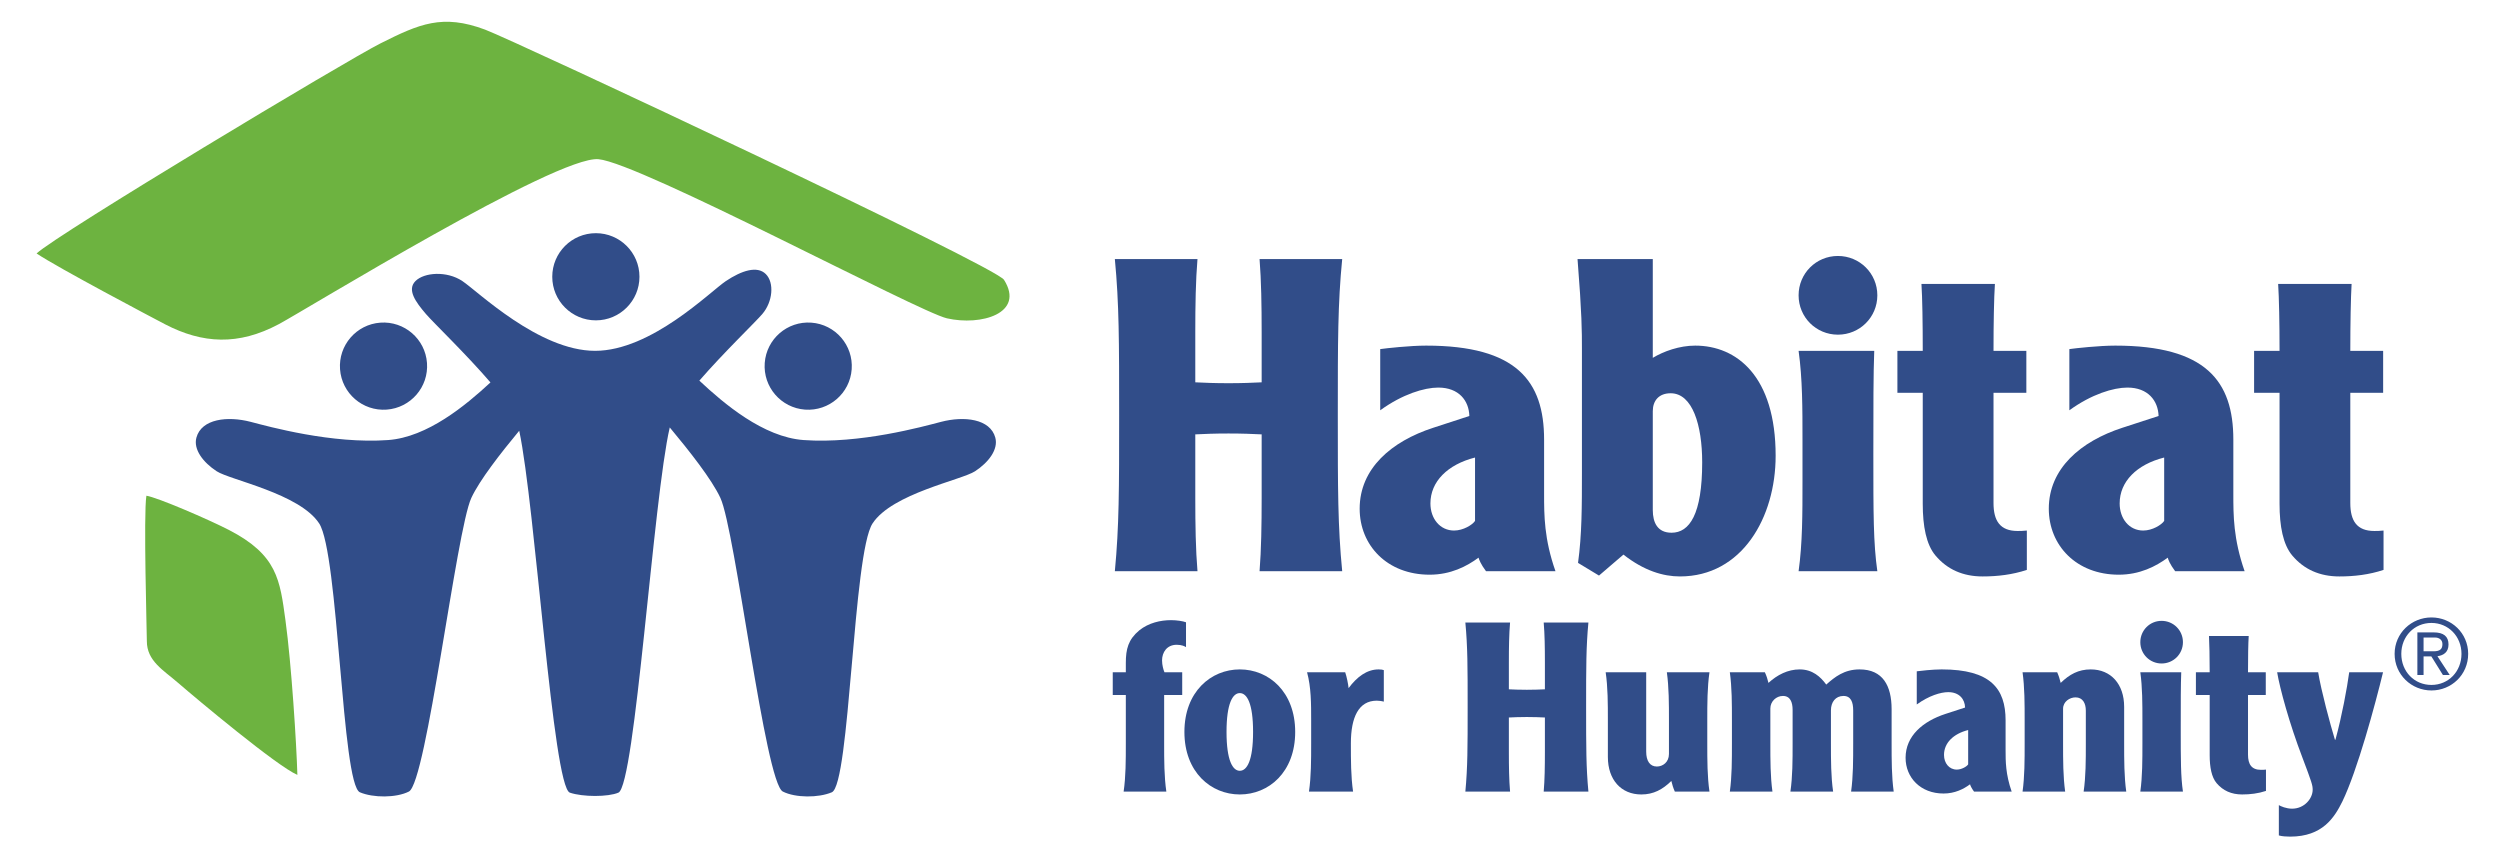
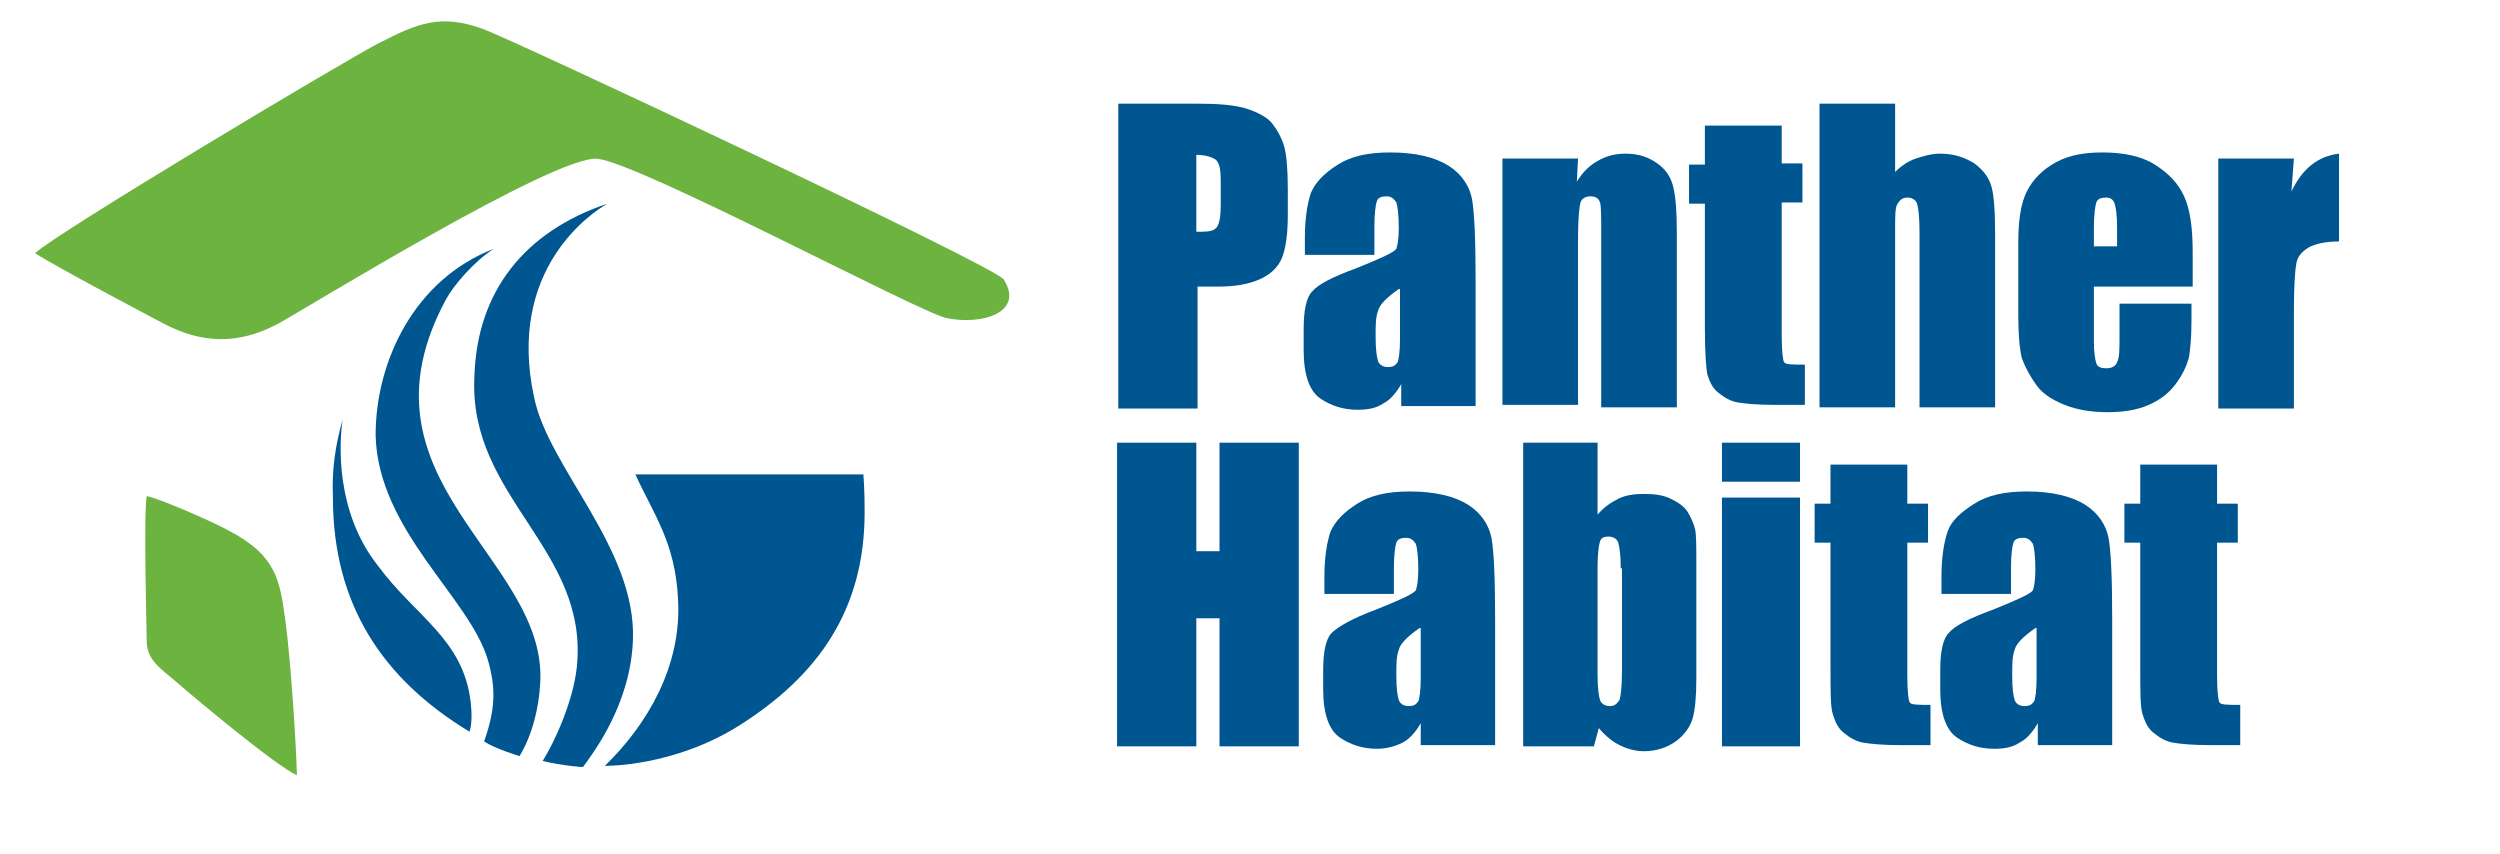
- <svg xmlns="http://www.w3.org/2000/svg" width="205" height="70" id="svg10388" version="1.0">
-   <defs id="defs10390">
-     <clipPath clip-rule="nonzero" id="clp5">
-       <path id="path39" d="M 0,81.647 L 0,0 L 243.64,0 L 243.64,81.647" />
-     </clipPath>
-     <clipPath clip-rule="nonzero" id="clp4">
-       <path id="path26" d="M -77.29,-36.553 L -77.29,18.404 L 86.705,18.404 L 86.705,-36.553 L -77.29,-36.553 z " />
-     </clipPath>
-   </defs>
-   <g id="layer1" transform="translate(-166.0189,-427.524)">
-     <g class="ps00" id="q6" style="fill:none;stroke:none" transform="matrix(1.215841,0,0,-1.215841,103.3259,1321.104)">
-       <g transform="matrix(1,0,0,-1,131.3203,696.9271)" id="xfrm7">
-         <clipPath clip-rule="nonzero" id="clipPath10402">
-           <path id="path10404" d="M -77.29,-36.553 L -77.29,18.404 L 86.705,18.404 L 86.705,-36.553 L -77.29,-36.553 z " />
-         </clipPath>
-         <g id="g28" clip-path="url(#clp4)">
-           <g transform="matrix(0.6731,0,0,-0.6731,-77.28986,18.40364)" id="xfrm8">
-             <path id="path31" class="ps01" d="M 30.406,46.827 C 30.231,49.231 32.039,51.324 34.445,51.499 C 36.852,51.673 38.944,49.864 39.119,47.457 C 39.294,45.051 37.484,42.96 35.078,42.785 C 32.673,42.612 30.581,44.418 30.406,46.827" style="fill:#314d89;fill-rule:nonzero;stroke:none" />
-             <path id="path33" class="ps01" d="M 81.672,46.827 C 81.847,49.231 80.037,51.324 77.632,51.499 C 75.224,51.673 73.133,49.864 72.959,47.457 C 72.784,45.051 74.594,42.96 76.998,42.785 C 79.404,42.612 81.498,44.418 81.672,46.827" style="fill:#314d89;fill-rule:nonzero;stroke:none" />
-             <path id="path35" class="ps01" d="M 96.063,39.977 C 95.55,41.872 92.935,42.16 90.629,41.56 C 88.809,41.085 82.476,39.328 76.854,39.736 C 72.814,40.028 68.865,43.389 66.408,45.689 C 68.849,48.503 71.998,51.522 72.72,52.368 C 73.764,53.585 73.937,55.497 73.068,56.366 C 72.2,57.234 70.635,56.71 69.07,55.668 C 67.509,54.626 61.599,48.676 55.962,48.676 C 50.327,48.676 44.224,54.626 42.659,55.668 C 41.095,56.71 38.834,56.537 37.965,55.668 C 37.097,54.799 37.967,53.585 39.011,52.368 C 39.75,51.504 43.017,48.373 45.477,45.509 C 43.009,43.218 39.159,40.02 35.224,39.736 C 29.602,39.328 23.268,41.085 21.449,41.56 C 19.143,42.16 16.528,41.872 16.014,39.977 C 15.692,38.793 16.697,37.489 18.047,36.608 C 19.39,35.732 26.355,34.378 28.314,31.382 C 30.272,28.388 30.571,5.22 32.396,4.443 C 33.726,3.875 36.046,3.875 37.306,4.517 C 39.074,5.413 42.056,30.69 43.561,33.937 C 44.394,35.729 46.49,38.409 48.36,40.668 C 49.971,33.118 51.733,4.995 53.431,4.407 C 54.715,3.964 57.271,3.964 58.298,4.407 C 59.973,5.132 61.806,33.996 63.443,40.999 C 65.378,38.676 67.643,35.818 68.517,33.937 C 70.022,30.69 73.003,5.413 74.77,4.517 C 76.032,3.875 78.35,3.875 79.682,4.443 C 81.504,5.22 81.803,28.388 83.763,31.382 C 85.723,34.378 92.687,35.732 94.03,36.608 C 95.38,37.489 96.384,38.793 96.063,39.977" style="fill:#314d89;fill-rule:nonzero;stroke:none" />
-             <g class="ps01" id="q9" style="fill:#314d89;fill-rule:nonzero;stroke:none">
-               <clipPath clip-rule="nonzero" id="clipPath10412">
-                 <path id="path10414" d="M 0,81.647 L 0,0 L 243.64,0 L 243.64,81.647" />
-               </clipPath>
-               <g id="g41" clip-path="url(#clp5)">
-                 <path id="path43" class="ps01" d="M 51.67,56.097 C 51.67,58.511 53.626,60.464 56.04,60.464 C 58.449,60.464 60.407,58.511 60.407,56.097 C 60.407,53.685 58.449,51.729 56.04,51.729 C 53.626,51.729 51.67,53.685 51.67,56.097" style="fill:#314d89;fill-rule:nonzero;stroke:none" />
-                 <path id="path45" class="ps02" d="M 96.935,55.789 C 99.058,52.42 94.612,51.156 91.217,51.932 C 88.373,52.58 60.483,67.493 56.301,67.877 C 52.133,68.257 27.045,52.833 24.28,51.353 C 20.218,49.181 16.63,49.388 12.879,51.333 C 11.641,51.979 2.084,57.023 0,58.431 C 2.084,60.378 31.09,77.793 34.467,79.485 C 38.351,81.434 40.666,82.456 44.936,80.861 C 47.897,79.752 96.055,57.182 96.935,55.789" style="fill:#6db340;fill-rule:nonzero;stroke:none" />
-               </g>
-             </g>
-             <path id="path47" class="ps02" d="M 11.003,34.157 C 12.089,33.996 17.217,31.786 19.248,30.74 C 24.13,28.226 24.383,25.726 24.94,21.657 C 25.535,17.322 26.047,9.245 26.132,6.185 C 24.089,7.061 16.09,13.755 14.181,15.405 C 12.701,16.688 11.046,17.603 11.049,19.59 C 11.052,20.349 10.703,32.291 11.003,34.157" style="fill:#6db340;fill-rule:nonzero;stroke:none" />
-             <path id="path49" class="ps01" d="M 239.17,18.57 L 240.17,18.57 C 240.84,18.57 241.06,18.808 241.06,19.291 C 241.06,19.714 240.74,19.95 240.31,19.95 L 239.17,19.95 L 239.17,18.57 z M 239.17,16.194 L 238.55,16.194 L 238.55,20.464 L 240.18,20.464 C 241.18,20.464 241.67,20.061 241.67,19.251 C 241.67,18.481 241.17,18.157 240.56,18.077 L 241.79,16.194 L 241.11,16.194 L 239.95,18.058 L 239.17,18.058 L 239.17,16.194 z M 239.96,15.199 C 241.66,15.199 242.97,16.54 242.97,18.314 C 242.97,20.061 241.66,21.411 239.96,21.411 C 238.24,21.411 236.94,20.061 236.94,18.314 C 236.94,16.54 238.24,15.199 239.96,15.199 z M 239.96,21.962 C 241.97,21.962 243.64,20.386 243.64,18.314 C 243.64,16.223 241.97,14.646 239.96,14.646 C 237.96,14.646 236.27,16.223 236.27,18.314 C 236.27,20.386 237.96,21.962 239.96,21.962" style="fill:#314d89;fill-rule:nonzero;stroke:none" />
-             <path id="path51" class="ps01" d="M 116.32,57.872 C 116.14,55.726 116.1,53.23 116.1,50.558 L 116.1,45.52 C 117.06,45.475 118.02,45.432 119.43,45.432 C 120.83,45.432 121.79,45.475 122.75,45.52 L 122.75,50.558 C 122.75,53.23 122.71,55.726 122.54,57.872 L 130.82,57.872 C 130.38,53.361 130.38,49.68 130.38,42.234 C 130.38,34.788 130.38,31.106 130.82,26.595 L 122.54,26.595 C 122.71,28.739 122.75,31.24 122.75,33.91 L 122.75,40.305 C 121.79,40.35 120.83,40.393 119.43,40.393 C 118.02,40.393 117.06,40.35 116.1,40.305 L 116.1,33.91 C 116.1,31.24 116.14,28.739 116.32,26.595 L 108.04,26.595 C 108.47,31.106 108.47,34.788 108.47,42.234 C 108.47,49.68 108.47,53.361 108.04,57.872 L 116.32,57.872" style="fill:#314d89;fill-rule:nonzero;stroke:none" />
-             <path id="path53" class="ps01" d="M 144.13,37.985 C 141.38,37.284 139.66,35.575 139.66,33.385 C 139.66,31.851 140.63,30.669 142.03,30.669 C 142.95,30.669 143.87,31.24 144.13,31.633 L 144.13,37.985 z M 134.63,48.849 C 135.24,48.936 137.61,49.198 139.23,49.198 C 148.29,49.198 151.05,45.651 151.05,39.781 L 151.05,34.305 C 151.05,32.203 151.05,29.835 152.19,26.595 L 145.23,26.595 C 144.7,27.296 144.53,27.777 144.48,27.952 C 143.3,27.076 141.68,26.245 139.58,26.245 C 135.33,26.245 132.57,29.18 132.57,32.859 C 132.57,36.889 135.76,39.606 139.93,40.963 L 143.56,42.147 C 143.52,43.68 142.51,44.994 140.45,44.994 C 139.05,44.994 136.86,44.337 134.63,42.717 L 134.63,48.849" style="fill:#314d89;fill-rule:nonzero;stroke:none" />
-             <path id="path55" class="ps01" d="M 161.94,32.727 C 161.94,31.456 162.42,30.45 163.82,30.45 C 165.62,30.45 166.89,32.289 166.89,37.502 C 166.89,41.226 165.92,44.424 163.73,44.424 C 162.55,44.424 161.94,43.68 161.94,42.628 L 161.94,32.727 z M 161.94,57.872 L 161.94,47.973 C 163.03,48.629 164.61,49.198 166.19,49.198 C 170.35,49.198 174.25,46.133 174.25,38.16 C 174.25,31.982 170.88,26.07 164.66,26.07 C 162.99,26.07 161.06,26.638 159,28.259 L 156.55,26.157 L 154.45,27.428 C 154.84,30.23 154.84,33.209 154.84,36.365 L 154.84,48.936 C 154.84,50.558 154.84,52.354 154.4,57.872 L 161.94,57.872" style="fill:#314d89;fill-rule:nonzero;stroke:none" />
-             <path id="path57" class="ps01" d="M 184.13,48.672 C 184.04,46.397 184.04,43.066 184.04,38.336 C 184.04,32.377 184.04,29.397 184.44,26.595 L 176.55,26.595 C 176.94,29.397 176.94,32.377 176.94,35.532 L 176.94,39.737 C 176.94,42.892 176.94,45.869 176.55,48.672 L 184.13,48.672 z M 180.49,58.181 C 182.68,58.181 184.44,56.427 184.44,54.237 C 184.44,52.047 182.68,50.295 180.49,50.295 C 178.3,50.295 176.55,52.047 176.55,54.237 C 176.55,56.427 178.3,58.181 180.49,58.181" style="fill:#314d89;fill-rule:nonzero;stroke:none" />
-             <path id="path59" class="ps01" d="M 196.22,55.376 C 196.13,54.019 196.08,51.433 196.08,48.672 L 199.37,48.672 L 199.37,44.469 L 196.08,44.469 L 196.08,33.428 C 196.08,31.633 196.74,30.625 198.5,30.625 C 198.76,30.625 199.02,30.625 199.42,30.669 L 199.42,26.726 C 197.97,26.245 196.48,26.07 194.99,26.07 C 193.02,26.07 191.44,26.769 190.26,28.172 C 189.34,29.268 188.99,31.106 188.99,33.342 L 188.99,44.469 L 186.45,44.469 L 186.45,48.672 L 188.99,48.672 C 188.99,51.433 188.95,54.019 188.86,55.376 L 196.22,55.376" style="fill:#314d89;fill-rule:nonzero;stroke:none" />
-             <path id="path61" class="ps01" d="M 213.18,37.985 C 210.42,37.284 208.72,35.575 208.72,33.385 C 208.72,31.851 209.68,30.669 211.08,30.669 C 212,30.669 212.92,31.24 213.18,31.633 L 213.18,37.985 z M 203.68,48.849 C 204.29,48.936 206.66,49.198 208.28,49.198 C 217.35,49.198 220.11,45.651 220.11,39.781 L 220.11,34.305 C 220.11,32.203 220.11,29.835 221.24,26.595 L 214.28,26.595 C 213.75,27.296 213.58,27.777 213.54,27.952 C 212.35,27.076 210.73,26.245 208.63,26.245 C 204.38,26.245 201.62,29.18 201.62,32.859 C 201.62,36.889 204.82,39.606 208.98,40.963 L 212.62,42.147 C 212.57,43.68 211.56,44.994 209.5,44.994 C 208.1,44.994 205.91,44.337 203.68,42.717 L 203.68,48.849" style="fill:#314d89;fill-rule:nonzero;stroke:none" />
-             <path id="path63" class="ps01" d="M 231.96,55.376 C 231.88,54.019 231.83,51.433 231.83,48.672 L 235.12,48.672 L 235.12,44.469 L 231.83,44.469 L 231.83,33.428 C 231.83,31.633 232.49,30.625 234.24,30.625 C 234.51,30.625 234.77,30.625 235.16,30.669 L 235.16,26.726 C 233.72,26.245 232.23,26.07 230.74,26.07 C 228.77,26.07 227.19,26.769 226.01,28.172 C 225.09,29.268 224.74,31.106 224.74,33.342 L 224.74,44.469 L 222.19,44.469 L 222.19,48.672 L 224.74,48.672 C 224.74,51.433 224.69,54.019 224.6,55.376 L 231.96,55.376" style="fill:#314d89;fill-rule:nonzero;stroke:none" />
-             <path id="path65" class="ps01" d="M 115.17,18.984 C 115.07,19.057 114.76,19.223 114.24,19.223 C 113.25,19.223 112.77,18.464 112.77,17.655 C 112.77,17.183 112.91,16.706 113.01,16.468 L 114.79,16.468 L 114.79,14.191 L 112.98,14.191 L 112.98,9.35 C 112.98,7.642 112.98,6.028 113.2,4.51 L 108.92,4.51 C 109.14,6.028 109.14,7.642 109.14,9.35 L 109.14,14.191 L 107.83,14.191 L 107.83,16.468 L 109.14,16.468 L 109.14,17.395 C 109.14,18.796 109.38,19.743 110.49,20.67 C 111.44,21.429 112.63,21.69 113.67,21.69 C 114.24,21.69 114.86,21.595 115.17,21.476 L 115.17,18.984" style="fill:#314d89;fill-rule:nonzero;stroke:none" />
-             <path id="path67" class="ps01" d="M 119.23,10.489 C 119.23,7.618 119.85,6.597 120.56,6.597 C 121.28,6.597 121.89,7.618 121.89,10.489 C 121.89,13.36 121.28,14.381 120.56,14.381 C 119.85,14.381 119.23,13.36 119.23,10.489 z M 126.11,10.489 C 126.11,6.455 123.46,4.225 120.56,4.225 C 117.67,4.225 115.01,6.455 115.01,10.489 C 115.01,14.522 117.67,16.755 120.56,16.755 C 123.46,16.755 126.11,14.522 126.11,10.489" style="fill:#314d89;fill-rule:nonzero;stroke:none" />
-             <path id="path69" class="ps01" d="M 131.12,16.468 C 131.27,16.042 131.43,15.259 131.46,14.88 C 132.29,15.993 133.28,16.755 134.47,16.755 C 134.73,16.755 134.87,16.729 134.99,16.683 L 134.99,13.526 C 134.73,13.599 134.4,13.622 134.28,13.622 C 132.47,13.622 131.69,11.96 131.69,9.35 C 131.69,7.642 131.69,6.028 131.91,4.51 L 127.49,4.51 C 127.71,6.028 127.71,7.642 127.71,9.35 L 127.71,11.628 C 127.71,13.337 127.71,14.95 127.3,16.468 L 131.12,16.468" style="fill:#314d89;fill-rule:nonzero;stroke:none" />
-             <path id="path71" class="ps01" d="M 147.64,21.452 C 147.54,20.289 147.52,18.938 147.52,17.489 L 147.52,14.761 C 148.04,14.737 148.56,14.714 149.32,14.714 C 150.08,14.714 150.61,14.737 151.13,14.761 L 151.13,17.489 C 151.13,18.938 151.11,20.289 151.01,21.452 L 155.49,21.452 C 155.26,19.008 155.26,17.017 155.26,12.981 C 155.26,8.948 155.26,6.952 155.49,4.51 L 151.01,4.51 C 151.11,5.673 151.13,7.024 151.13,8.472 L 151.13,11.936 C 150.61,11.96 150.08,11.985 149.32,11.985 C 148.56,11.985 148.04,11.96 147.52,11.936 L 147.52,8.472 C 147.52,7.024 147.54,5.673 147.64,4.51 L 143.16,4.51 C 143.39,6.952 143.39,8.948 143.39,12.981 C 143.39,17.017 143.39,19.008 143.16,21.452 L 147.64,21.452" style="fill:#314d89;fill-rule:nonzero;stroke:none" />
-             <path id="path73" class="ps01" d="M 164.15,4.51 C 163.99,4.865 163.87,5.267 163.8,5.577 C 162.92,4.722 162.02,4.225 160.79,4.225 C 158.77,4.225 157.44,5.696 157.44,7.975 L 157.44,11.628 C 157.44,13.337 157.44,14.95 157.22,16.468 L 161.28,16.468 L 161.28,8.518 C 161.28,7.571 161.66,7.024 162.35,7.024 C 162.94,7.024 163.56,7.452 163.56,8.282 L 163.56,11.628 C 163.56,13.337 163.56,14.95 163.35,16.468 L 167.62,16.468 C 167.4,14.95 167.4,13.337 167.4,11.628 L 167.4,9.35 C 167.4,7.642 167.4,6.028 167.62,4.51 L 164.15,4.51" style="fill:#314d89;fill-rule:nonzero;stroke:none" />
-             <path id="path75" class="ps01" d="M 173.17,16.468 C 173.34,16.112 173.46,15.71 173.53,15.403 C 174.41,16.208 175.47,16.755 176.66,16.755 C 177.94,16.755 178.75,16.02 179.32,15.235 C 180.17,15.993 181.12,16.755 182.66,16.755 C 184.99,16.755 185.87,15.116 185.87,12.768 L 185.87,9.35 C 185.87,7.642 185.87,6.028 186.08,4.51 L 181.81,4.51 C 182.02,6.028 182.02,7.642 182.02,9.35 L 182.02,12.648 C 182.02,13.48 181.79,14.096 181.05,14.096 C 180.25,14.096 179.79,13.48 179.79,12.648 L 179.79,9.35 C 179.79,7.642 179.79,6.028 180.01,4.51 L 175.73,4.51 C 175.95,6.028 175.95,7.642 175.95,9.35 L 175.95,12.695 C 175.95,13.48 175.71,14.096 174.98,14.096 C 174.31,14.096 173.72,13.55 173.72,12.838 L 173.72,9.35 C 173.72,7.642 173.72,6.028 173.93,4.51 L 169.66,4.51 C 169.87,6.028 169.87,7.642 169.87,9.35 L 169.87,11.628 C 169.87,13.337 169.87,14.95 169.66,16.468 L 173.17,16.468" style="fill:#314d89;fill-rule:nonzero;stroke:none" />
-             <path id="path77" class="ps01" d="M 193.54,10.681 C 192.04,10.3 191.12,9.373 191.12,8.187 C 191.12,7.356 191.64,6.716 192.4,6.716 C 192.89,6.716 193.4,7.024 193.54,7.239 L 193.54,10.681 z M 188.39,16.565 C 188.72,16.61 190,16.755 190.88,16.755 C 195.79,16.755 197.29,14.831 197.29,11.651 L 197.29,8.687 C 197.29,7.547 197.29,6.264 197.9,4.51 L 194.13,4.51 C 193.85,4.888 193.75,5.149 193.73,5.245 C 193.09,4.769 192.21,4.319 191.07,4.319 C 188.77,4.319 187.27,5.911 187.27,7.902 C 187.27,10.085 189,11.556 191.26,12.293 L 193.23,12.934 C 193.21,13.765 192.66,14.477 191.54,14.477 C 190.79,14.477 189.6,14.119 188.39,13.241 L 188.39,16.565" style="fill:#314d89;fill-rule:nonzero;stroke:none" />
-             <path id="path79" class="ps01" d="M 202.46,16.468 C 202.62,16.112 202.74,15.71 202.81,15.403 C 203.69,16.255 204.59,16.755 205.82,16.755 C 207.84,16.755 209.17,15.284 209.17,13.005 L 209.17,9.35 C 209.17,7.642 209.17,6.028 209.38,4.51 L 205.11,4.51 C 205.33,6.028 205.33,7.642 205.33,9.35 L 205.33,12.625 C 205.33,13.36 205.02,13.953 204.3,13.953 C 203.71,13.953 203.05,13.526 203.05,12.814 L 203.05,9.35 C 203.05,7.642 203.05,6.028 203.26,4.51 L 198.99,4.51 C 199.2,6.028 199.2,7.642 199.2,9.35 L 199.2,11.628 C 199.2,13.337 199.2,14.95 198.99,16.468 L 202.46,16.468" style="fill:#314d89;fill-rule:nonzero;stroke:none" />
-             <path id="path81" class="ps01" d="M 214.89,16.468 C 214.84,15.235 214.84,13.431 214.84,10.869 C 214.84,7.642 214.84,6.028 215.06,4.51 L 210.79,4.51 C 211,6.028 211,7.642 211,9.35 L 211,11.628 C 211,13.337 211,14.95 210.79,16.468 L 214.89,16.468 z M 212.92,21.62 C 214.11,21.62 215.06,20.67 215.06,19.483 C 215.06,18.296 214.11,17.348 212.92,17.348 C 211.74,17.348 210.79,18.296 210.79,19.483 C 210.79,20.67 211.74,21.62 212.92,21.62" style="fill:#314d89;fill-rule:nonzero;stroke:none" />
-             <path id="path83" class="ps01" d="M 221.65,20.101 C 221.6,19.364 221.58,17.964 221.58,16.468 L 223.36,16.468 L 223.36,14.191 L 221.58,14.191 L 221.58,8.212 C 221.58,7.239 221.94,6.692 222.88,6.692 C 223.03,6.692 223.17,6.692 223.38,6.716 L 223.38,4.58 C 222.6,4.319 221.79,4.225 220.99,4.225 C 219.92,4.225 219.07,4.604 218.43,5.362 C 217.93,5.958 217.74,6.952 217.74,8.163 L 217.74,14.191 L 216.36,14.191 L 216.36,16.468 L 217.74,16.468 C 217.74,17.964 217.71,19.364 217.67,20.101 L 221.65,20.101" style="fill:#314d89;fill-rule:nonzero;stroke:none" />
-             <path id="path85" class="ps01" d="M 228.61,16.468 C 228.91,14.618 229.82,11.249 230.29,9.706 L 230.34,9.706 C 231,12.128 231.5,14.854 231.72,16.468 L 235.11,16.468 C 234.32,13.218 232.54,6.62 231.03,3.513 C 230.24,1.923 229.06,0 225.8,0 C 225.47,0 224.98,0.024 224.67,0.119 L 224.67,3.156 C 224.88,3.037 225.4,2.801 226,2.801 C 227.23,2.801 228.06,3.821 228.06,4.699 C 228.06,5.149 227.97,5.435 227.02,7.949 C 225.73,11.319 224.76,14.88 224.5,16.468 L 228.61,16.468" style="fill:#314d89;fill-rule:nonzero;stroke:none" />
-           </g>
+ <svg xmlns="http://www.w3.org/2000/svg" version="1.1" id="svg10388" x="0px" y="0px" viewBox="0 0 205 70" style="enable-background:new 0 0 205 70;" xml:space="preserve">
+   <style type="text/css">
+ 	.st0{fill:none;}
+ 	.st1{fill:#6DB340;}
+ 	.st2{fill:#005691;}
+ </style>
+   <rect x="3" y="1.8" class="st0" width="199.4" height="66.8" />
+   <g id="g28">
+     <g id="xfrm8" transform="matrix(0.6731,0,0,-0.6731,-77.28986,18.40364)">
+       <g id="q9">
+         <g id="g41">
+           <path id="path45" class="st1" d="M237.1-6.7c2.6-4.1-2.8-5.6-7-4.7c-3.5,0.8-37.4,18.9-42.5,19.4c-5.1,0.5-35.6-18.3-38.9-20.1      c-4.9-2.6-9.3-2.4-13.9,0c-1.5,0.8-13.1,6.9-15.7,8.6c2.5,2.4,37.8,23.5,41.9,25.6c4.7,2.4,7.5,3.6,12.7,1.7      C177.5,22.4,236.1-5.1,237.1-6.7" />
        </g>
      </g>
+       <path id="path47" class="st1" d="M132.7-33.1c1.3-0.2,7.6-2.9,10-4.2c5.9-3.1,6.2-6.1,6.9-11c0.7-5.3,1.3-15.1,1.4-18.8    c-2.5,1.1-12.2,9.2-14.5,11.2c-1.8,1.6-3.8,2.7-3.8,5.1C132.7-49.8,132.3-35.3,132.7-33.1" />
    </g>
  </g>
+   <g>
+     <path class="st2" d="M91.6,8.5h6.5c1.8,0,3.1,0.1,4.1,0.4c0.9,0.3,1.7,0.7,2.1,1.2s0.8,1.2,1,1.9c0.2,0.7,0.3,1.9,0.3,3.5v2.2   c0,1.6-0.2,2.8-0.5,3.5s-0.9,1.3-1.8,1.7c-0.9,0.4-2,0.6-3.4,0.6h-1.7v10h-6.5V8.5z M98.1,12.7v6.3c0.2,0,0.3,0,0.5,0   c0.6,0,1-0.1,1.2-0.4c0.2-0.3,0.3-0.9,0.3-1.8v-2c0-0.9-0.1-1.4-0.4-1.7C99.4,12.9,98.9,12.7,98.1,12.7z" />
+     <path class="st2" d="M112.8,20.9h-5.8v-1.4c0-1.6,0.2-2.8,0.5-3.7c0.4-0.9,1.1-1.6,2.2-2.3c1.1-0.7,2.5-1,4.3-1   c2.1,0,3.7,0.4,4.8,1.1s1.7,1.7,1.9,2.7c0.2,1.1,0.3,3.3,0.3,6.7v10.3h-6.1v-1.8c-0.4,0.7-0.9,1.3-1.5,1.6   c-0.6,0.4-1.3,0.5-2.1,0.5c-1.1,0-2.1-0.3-3-0.9c-0.9-0.6-1.4-1.9-1.4-4v-1.7c0-1.5,0.2-2.6,0.7-3.1c0.5-0.6,1.7-1.2,3.6-1.9   c2-0.8,3.1-1.3,3.3-1.6c0.1-0.3,0.2-0.8,0.2-1.7c0-1.1-0.1-1.8-0.2-2.1c-0.2-0.3-0.4-0.5-0.8-0.5c-0.4,0-0.7,0.1-0.8,0.4   c-0.1,0.3-0.2,1-0.2,2.1V20.9z M114.7,23.7c-1,0.7-1.6,1.3-1.7,1.8c-0.2,0.5-0.2,1.2-0.2,2.1c0,1.1,0.1,1.7,0.2,2s0.4,0.5,0.8,0.5   c0.4,0,0.6-0.1,0.8-0.4c0.1-0.2,0.2-0.9,0.2-1.9V23.7z" />
+     <path class="st2" d="M129.4,13l-0.1,1.9c0.5-0.8,1-1.3,1.7-1.7c0.7-0.4,1.4-0.6,2.3-0.6c1.1,0,1.9,0.3,2.6,0.8s1.1,1.1,1.3,1.9   c0.2,0.8,0.3,2,0.3,3.8v14.3h-6.2V19.2c0-1.4,0-2.3-0.1-2.6s-0.3-0.5-0.8-0.5c-0.4,0-0.7,0.2-0.8,0.5c-0.1,0.4-0.2,1.3-0.2,2.8   v13.8h-6.2V13H129.4z" />
+     <path class="st2" d="M146.1,10.2v3.2h1.7v3.2h-1.7v10.9c0,1.3,0.1,2.1,0.2,2.2c0.1,0.2,0.7,0.2,1.7,0.2v3.3h-2.5   c-1.4,0-2.4-0.1-3-0.2c-0.6-0.1-1.1-0.4-1.6-0.8c-0.5-0.4-0.7-0.9-0.9-1.5c-0.1-0.5-0.2-1.8-0.2-3.9V16.7h-1.3v-3.2h1.3v-3.2H146.1   z" />
+     <path class="st2" d="M155.4,8.5v5.6c0.5-0.5,1.1-0.9,1.7-1.1c0.6-0.2,1.3-0.4,2-0.4c1.1,0,2,0.3,2.8,0.8c0.8,0.6,1.2,1.2,1.4,1.9   c0.2,0.7,0.3,2,0.3,4v14.1h-6.2V19c0-1.2-0.1-2-0.2-2.3s-0.4-0.5-0.8-0.5c-0.4,0-0.6,0.2-0.8,0.5s-0.2,1-0.2,2.1v14.6h-6.2V8.5   H155.4z" />
+     <path class="st2" d="M179.8,23.5h-8.1V28c0,0.9,0.1,1.5,0.2,1.8c0.1,0.3,0.4,0.4,0.8,0.4c0.5,0,0.8-0.2,0.9-0.5   c0.2-0.4,0.2-1,0.2-2.1v-2.7h5.9v1.5c0,1.3-0.1,2.2-0.2,2.9c-0.2,0.7-0.5,1.4-1.1,2.2c-0.6,0.8-1.3,1.3-2.2,1.7   c-0.9,0.4-2,0.6-3.4,0.6c-1.3,0-2.5-0.2-3.5-0.6c-1-0.4-1.8-0.9-2.3-1.6s-0.9-1.4-1.2-2.2c-0.2-0.8-0.3-2-0.3-3.5v-6   c0-1.8,0.2-3.2,0.7-4.2c0.5-1,1.3-1.8,2.4-2.4s2.4-0.8,3.8-0.8c1.7,0,3.2,0.3,4.3,1s1.9,1.5,2.4,2.6c0.5,1.1,0.7,2.6,0.7,4.6V23.5z    M173.6,20.2v-1.5c0-1.1-0.1-1.7-0.2-2s-0.3-0.5-0.7-0.5c-0.4,0-0.7,0.1-0.8,0.4c-0.1,0.3-0.2,1-0.2,2.1v1.5H173.6z" />
+     <path class="st2" d="M188.1,13l-0.2,2.7c0.9-1.9,2.2-2.9,3.9-3.1v7.2c-1.1,0-2,0.2-2.5,0.5c-0.5,0.3-0.9,0.7-1,1.3   c-0.1,0.5-0.2,1.8-0.2,3.8v8.1h-6.2V13H188.1z" />
+     <path class="st2" d="M106.5,36.3v24.9H100V50.7h-1.9v10.5h-6.5V36.3h6.5v8.9h1.9v-8.9H106.5z" />
+     <path class="st2" d="M114.4,48.7h-5.8v-1.4c0-1.6,0.2-2.8,0.5-3.7c0.4-0.9,1.1-1.6,2.2-2.3s2.5-1,4.3-1c2.1,0,3.7,0.4,4.8,1.1   s1.7,1.7,1.9,2.7c0.2,1.1,0.3,3.3,0.3,6.7v10.3h-6.1v-1.8c-0.4,0.7-0.9,1.3-1.5,1.6s-1.3,0.5-2.1,0.5c-1.1,0-2.1-0.3-3-0.9   s-1.4-1.9-1.4-4V55c0-1.5,0.2-2.6,0.7-3.1s1.7-1.2,3.6-1.9c2-0.8,3.1-1.3,3.3-1.6c0.1-0.3,0.2-0.8,0.2-1.7c0-1.1-0.1-1.8-0.2-2.1   c-0.2-0.3-0.4-0.5-0.8-0.5c-0.4,0-0.7,0.1-0.8,0.4c-0.1,0.3-0.2,1-0.2,2.1V48.7z M116.4,51.5c-1,0.7-1.6,1.3-1.7,1.8   c-0.2,0.5-0.2,1.2-0.2,2.1c0,1.1,0.1,1.7,0.2,2s0.4,0.5,0.8,0.5c0.4,0,0.6-0.1,0.8-0.4c0.1-0.2,0.2-0.9,0.2-1.9V51.5z" />
+     <path class="st2" d="M131,36.3v5.9c0.5-0.6,1.1-1,1.7-1.3c0.6-0.3,1.3-0.4,2.1-0.4c0.9,0,1.6,0.1,2.2,0.4s1.1,0.6,1.4,1.1   c0.3,0.5,0.5,1,0.6,1.4c0.1,0.5,0.1,1.4,0.1,3v9.2c0,1.5-0.1,2.6-0.3,3.3s-0.7,1.4-1.4,1.9s-1.6,0.8-2.6,0.8c-0.7,0-1.4-0.2-2-0.5   c-0.6-0.3-1.2-0.8-1.7-1.4l-0.4,1.5h-5.8V36.3H131z M132.9,46.6c0-1.1-0.1-1.7-0.2-2.1c-0.1-0.3-0.4-0.5-0.8-0.5   c-0.4,0-0.6,0.1-0.7,0.4c-0.1,0.3-0.2,1-0.2,2.1v8.8c0,1.1,0.1,1.8,0.2,2.1s0.4,0.5,0.8,0.5c0.4,0,0.6-0.2,0.8-0.5   c0.1-0.3,0.2-1.1,0.2-2.3V46.6z" />
+     <path class="st2" d="M147.6,36.3v3.2h-6.4v-3.2H147.6z M147.6,40.8v20.4h-6.4V40.8H147.6z" />
+     <path class="st2" d="M156.4,38.1v3.2h1.7v3.2h-1.7v10.9c0,1.3,0.1,2.1,0.2,2.2c0.1,0.2,0.7,0.2,1.7,0.2v3.3h-2.5   c-1.4,0-2.4-0.1-3-0.2s-1.1-0.4-1.6-0.8s-0.7-0.9-0.9-1.5s-0.2-1.8-0.2-3.9V44.5h-1.3v-3.2h1.3v-3.2H156.4z" />
+     <path class="st2" d="M165,48.7h-5.8v-1.4c0-1.6,0.2-2.8,0.5-3.7s1.1-1.6,2.2-2.3c1.1-0.7,2.5-1,4.3-1c2.1,0,3.7,0.4,4.8,1.1   s1.7,1.7,1.9,2.7c0.2,1.1,0.3,3.3,0.3,6.7v10.3h-6.1v-1.8c-0.4,0.7-0.9,1.3-1.5,1.6c-0.6,0.4-1.3,0.5-2.1,0.5c-1.1,0-2.1-0.3-3-0.9   c-0.9-0.6-1.4-1.9-1.4-4V55c0-1.5,0.2-2.6,0.7-3.1c0.5-0.6,1.7-1.2,3.6-1.9c2-0.8,3.1-1.3,3.3-1.6c0.1-0.3,0.2-0.8,0.2-1.7   c0-1.1-0.1-1.8-0.2-2.1c-0.2-0.3-0.4-0.5-0.8-0.5c-0.4,0-0.7,0.1-0.8,0.4c-0.1,0.3-0.2,1-0.2,2.1V48.7z M166.9,51.5   c-1,0.7-1.6,1.3-1.7,1.8c-0.2,0.5-0.2,1.2-0.2,2.1c0,1.1,0.1,1.7,0.2,2c0.1,0.3,0.4,0.5,0.8,0.5c0.4,0,0.6-0.1,0.8-0.4   c0.1-0.2,0.2-0.9,0.2-1.9V51.5z" />
+     <path class="st2" d="M181.8,38.1v3.2h1.7v3.2h-1.7v10.9c0,1.3,0.1,2.1,0.2,2.2c0.1,0.2,0.7,0.2,1.7,0.2v3.3h-2.5   c-1.4,0-2.4-0.1-3-0.2s-1.1-0.4-1.6-0.8c-0.5-0.4-0.7-0.9-0.9-1.5s-0.2-1.8-0.2-3.9V44.5h-1.3v-3.2h1.3v-3.2H181.8z" />
+   </g>
+   <g>
+     <path id="path3237" class="st2" d="M28.1,34.4c-0.3,1.9-0.6,7.6,2.9,12c3.1,4.2,7,6,7.6,11.2c0.1,0.9,0.1,1.8-0.1,2.4   c-7.1-4.3-11.2-10.4-11.2-19.2C27.2,38.5,27.5,36.5,28.1,34.4" />
+     <path id="path3239" class="st2" d="M40.5,20.4c-1.6,1-3.3,3-3.9,4.1c-8.1,14.9,8.3,21.2,7.7,31.5c-0.1,1.9-0.6,4.2-1.7,6   c0,0-2-0.6-2.9-1.2c0.9-2.6,1-4.3,0.3-6.7c-1.5-5.1-9-10.6-9.2-18.4C30.8,29.6,34,22.9,40.5,20.4" />
+     <path id="path3241" class="st2" d="M52.1,38.9h18.7c0.1,1.5,0.1,2.4,0.1,3.1c0,8-3.8,13.4-10.3,17.5c-5.4,3.4-11,3.3-11,3.3   c3.5-3.4,6.3-8.2,6-13.6C55.4,44.5,53.6,42.2,52.1,38.9" />
+     <path id="path3243" class="st2" d="M49.8,16.7c-1.2,0.7-8.3,5.3-6,15.9c1.2,5.8,8.4,12.4,8.1,19.9c-0.2,5.3-3.3,9.3-4.1,10.4   c0,0-1.7-0.1-3.3-0.5c1-1.6,2.5-4.9,2.8-7.7c1-9.7-8.9-13.9-8.4-23.8C39.1,23.9,43,19,49.8,16.7" />
+   </g>
</svg>
